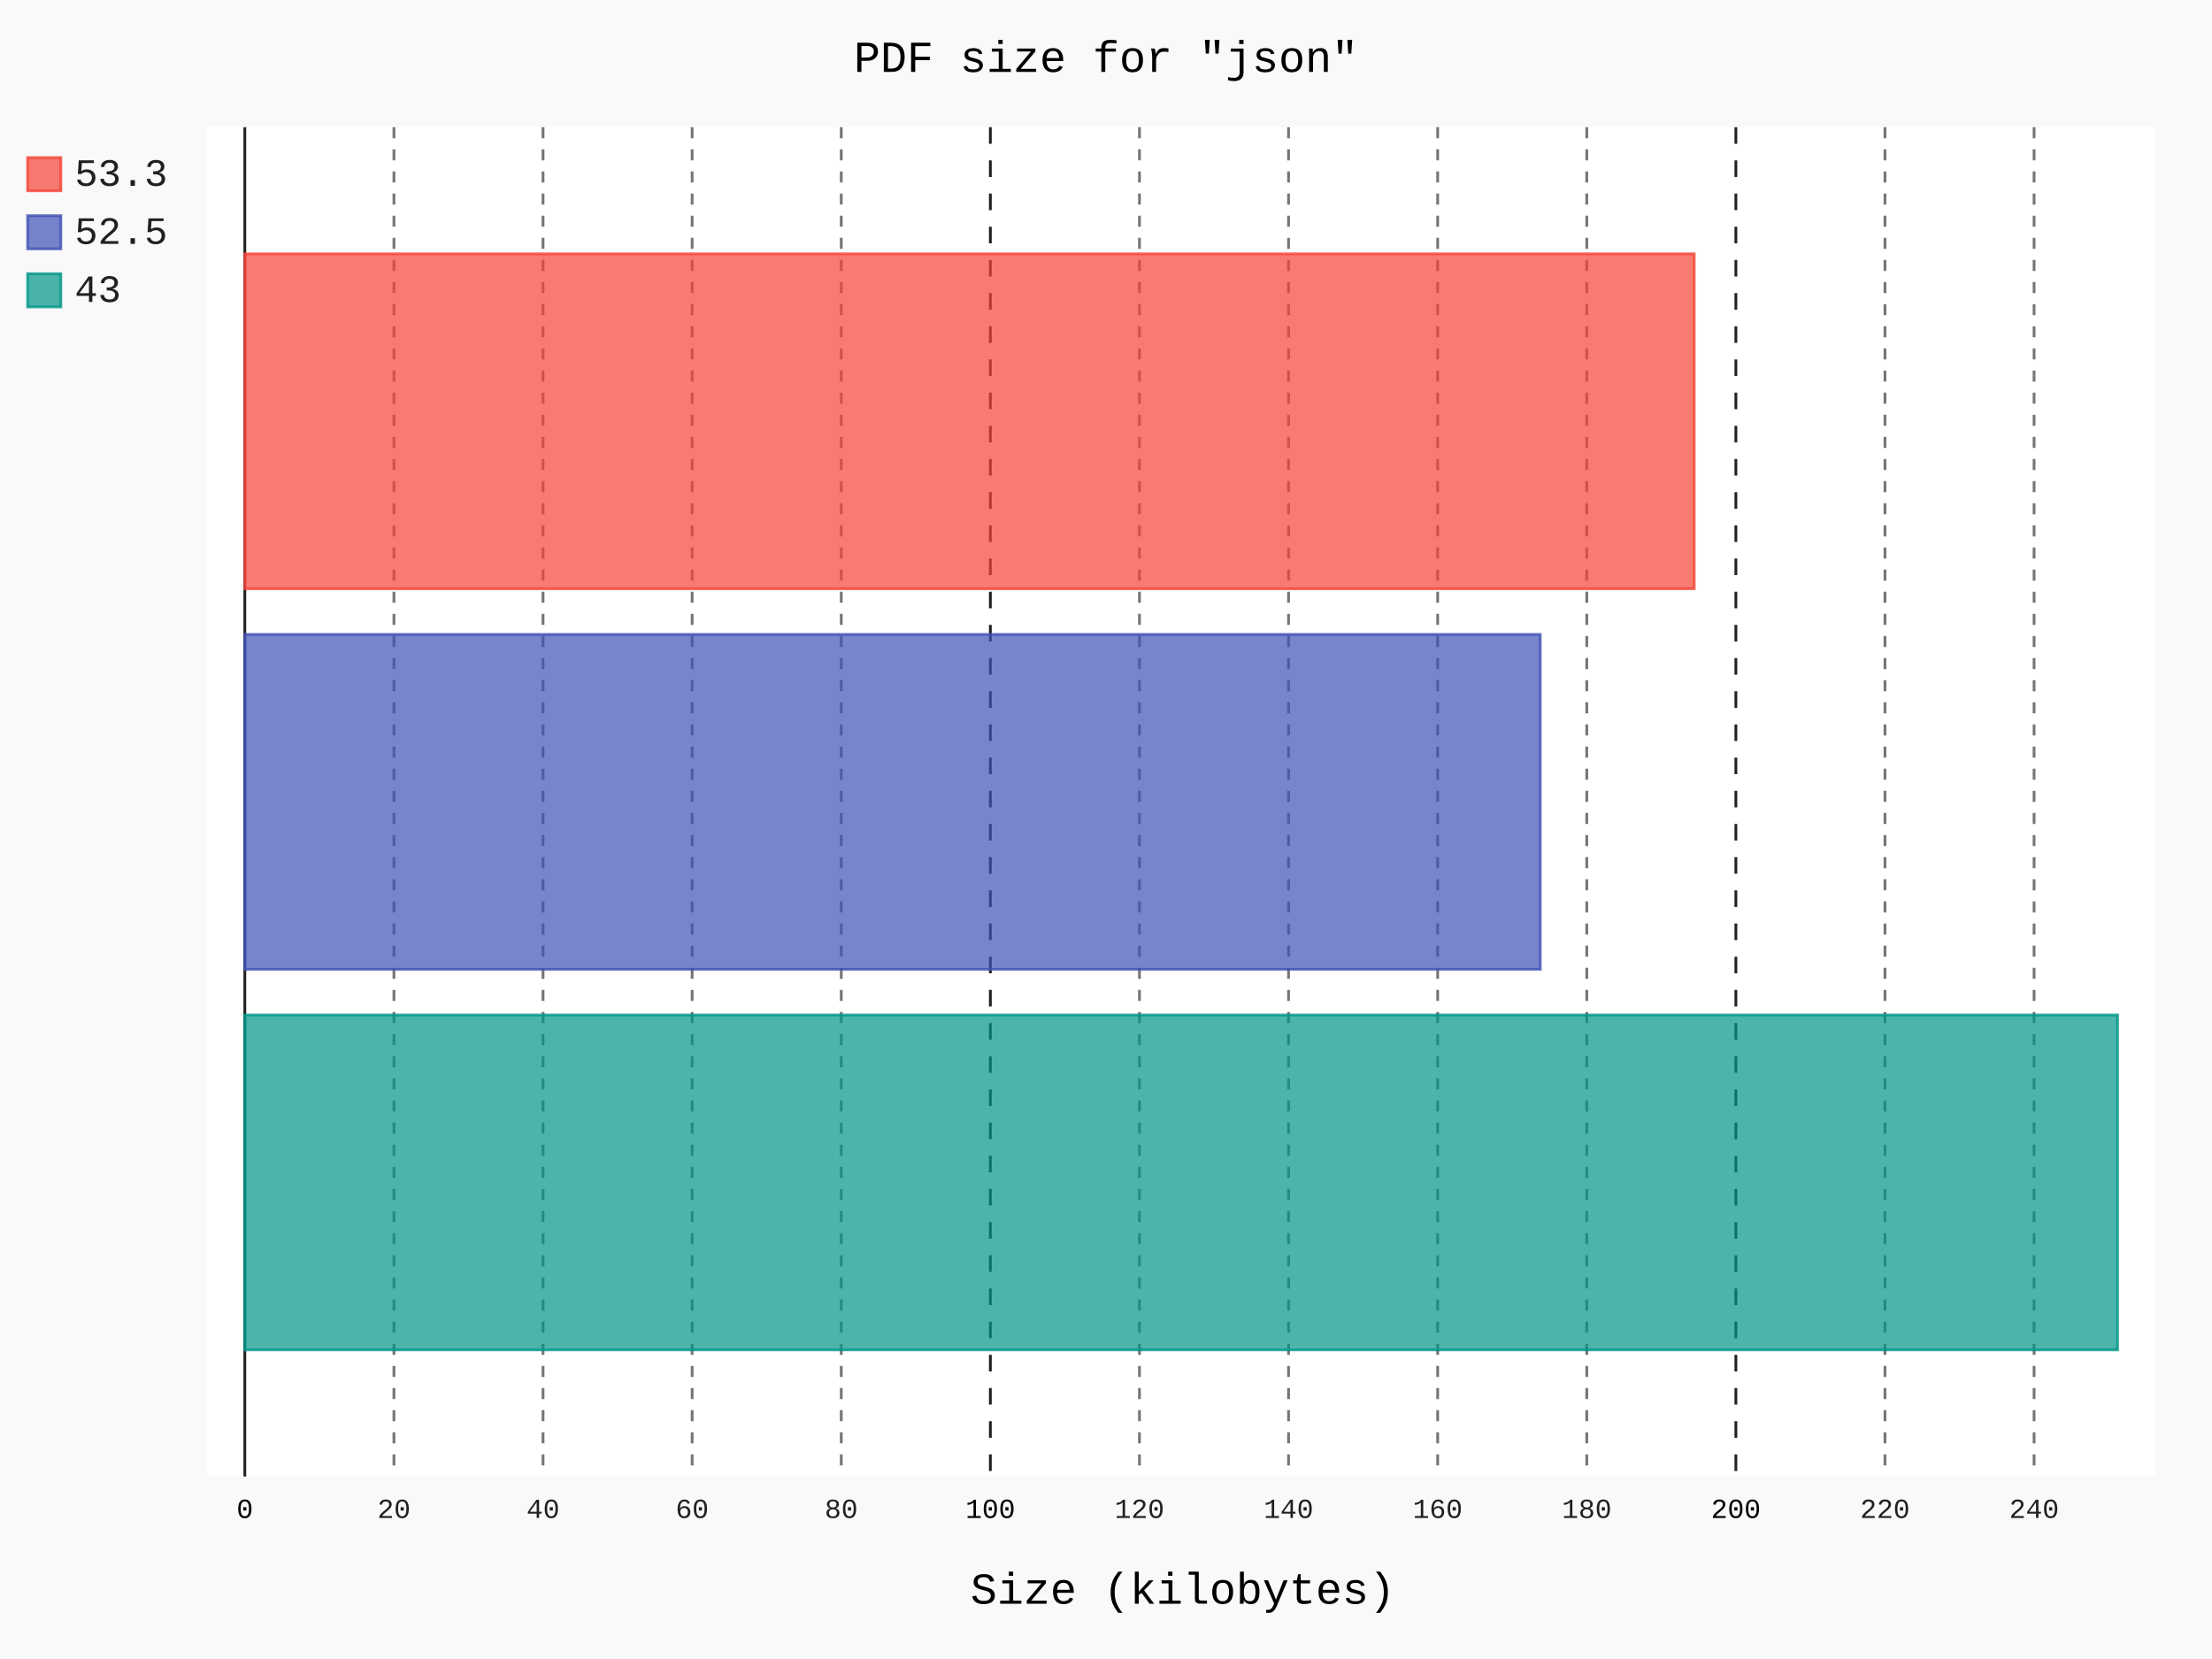
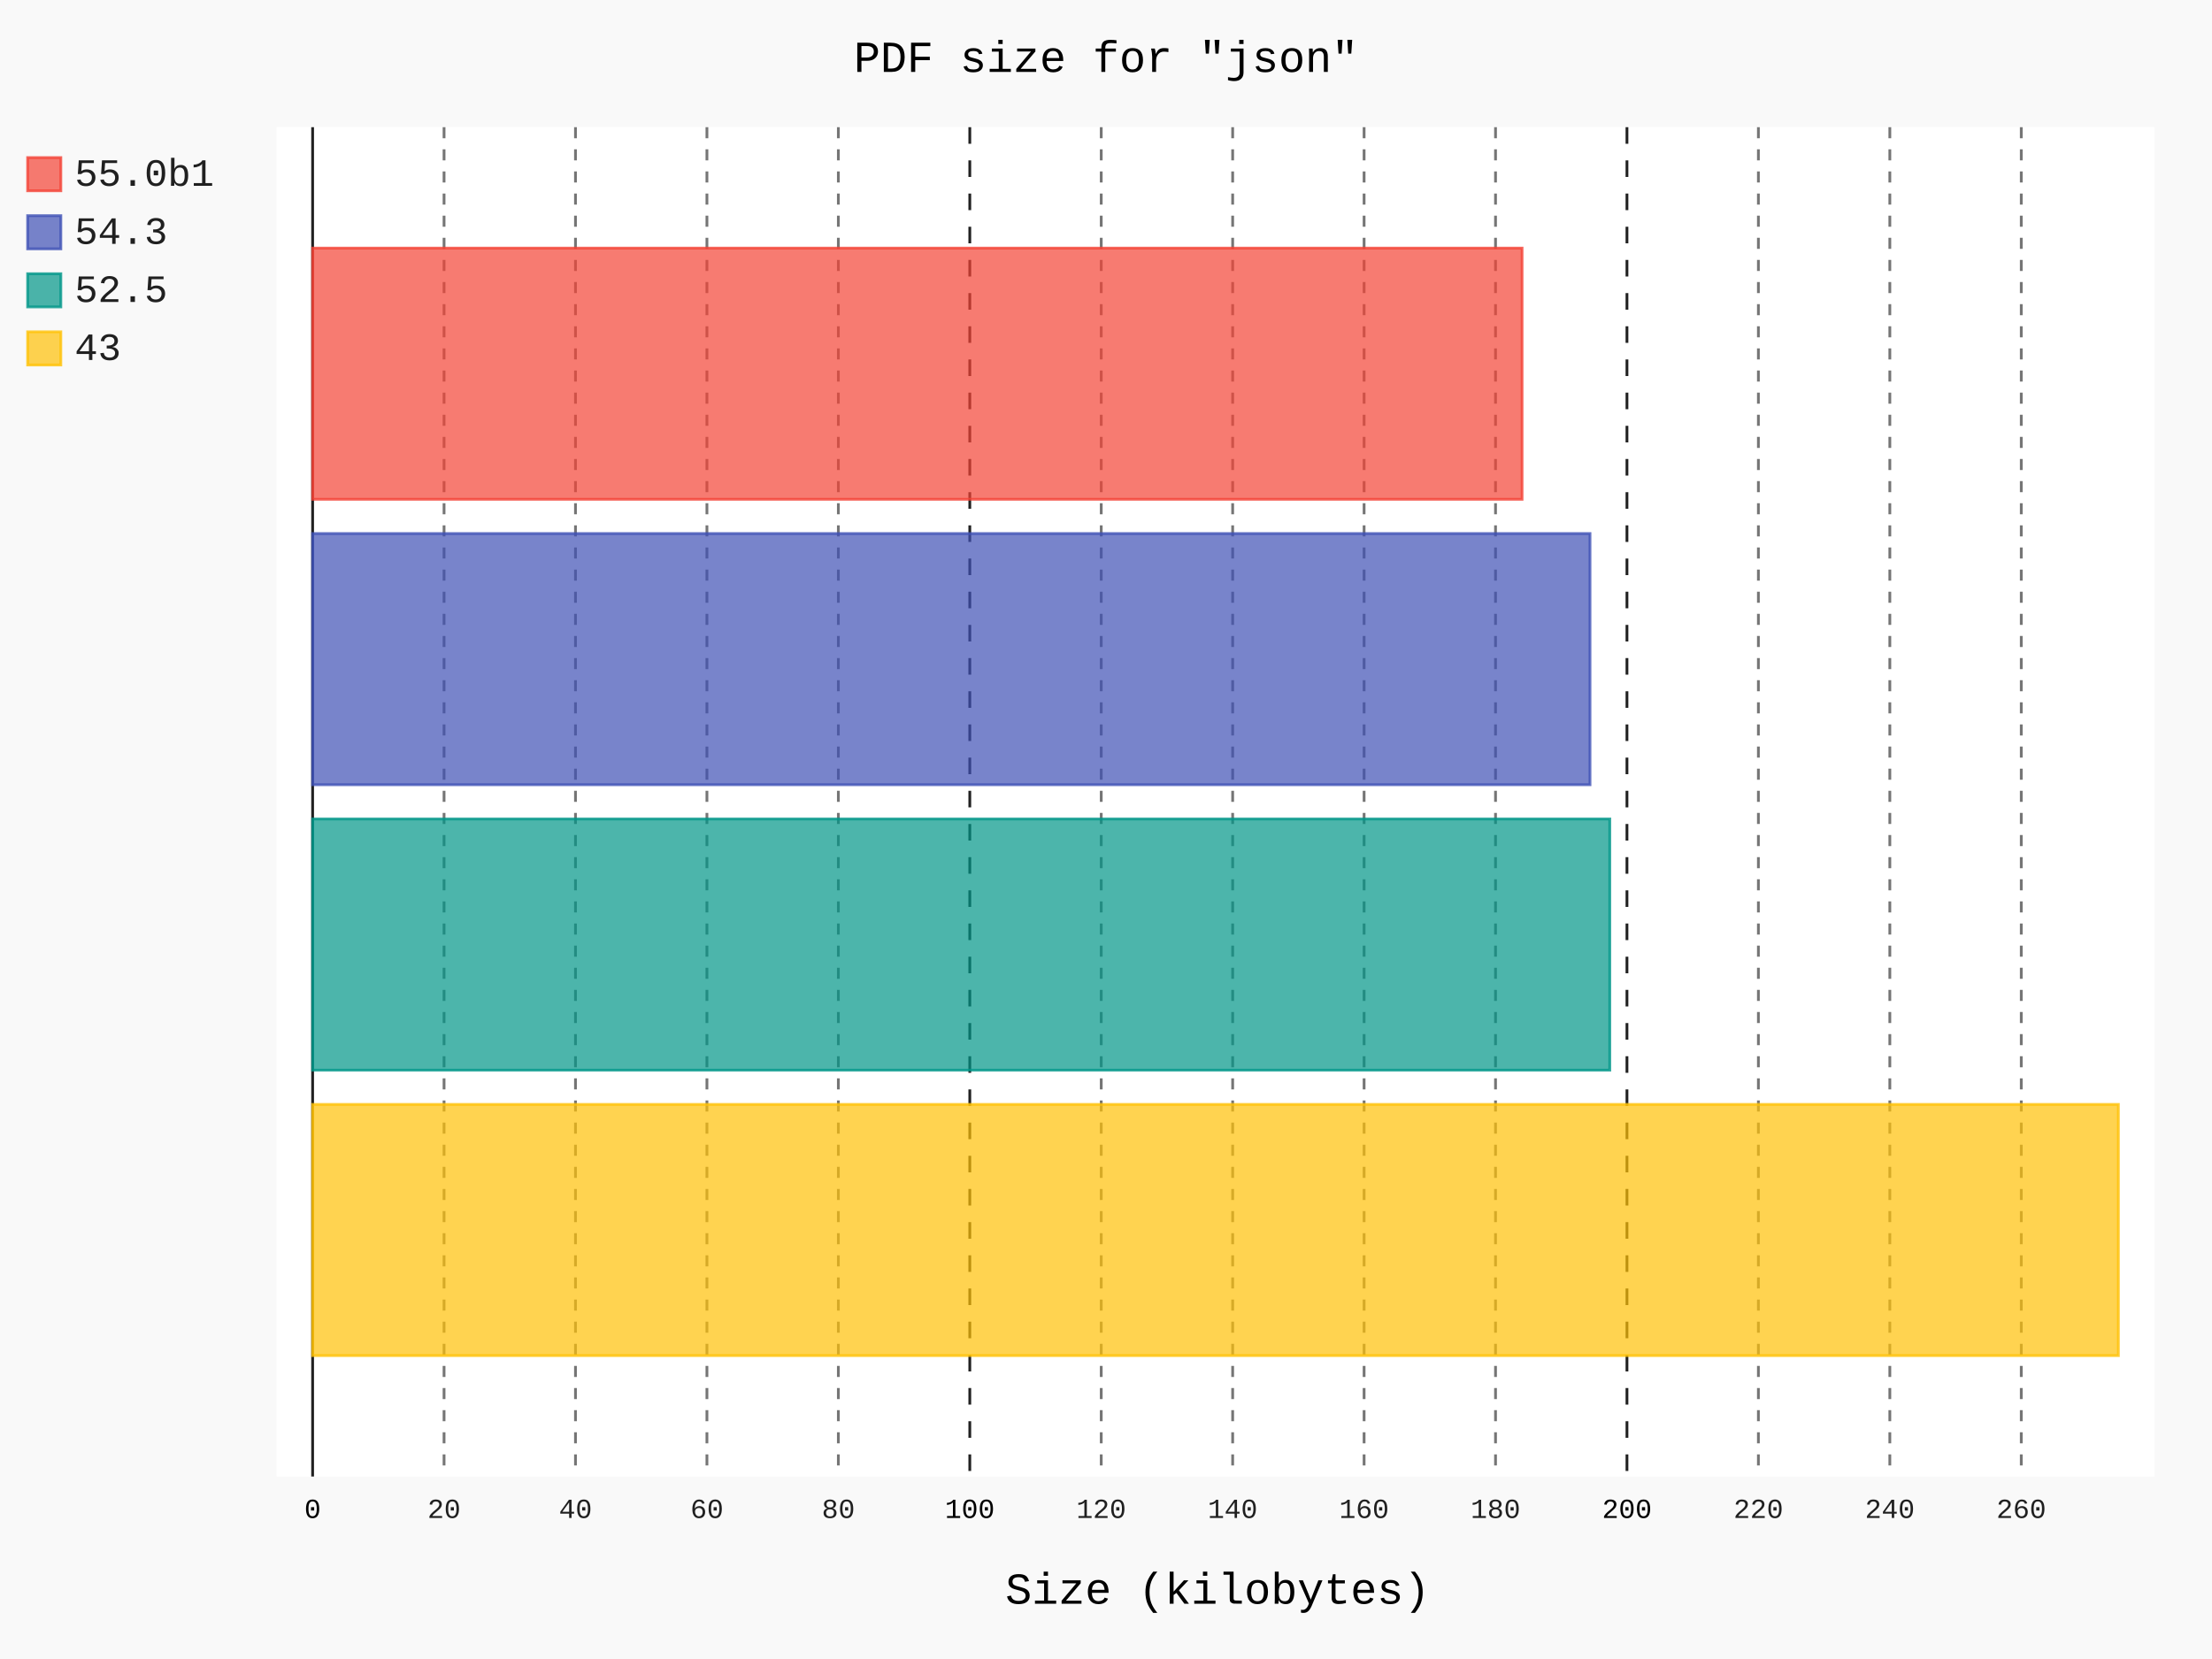
- <svg xmlns="http://www.w3.org/2000/svg" id="chart-568a0cf6-7525-4554-af8f-45d8f947f5f4" class="pygal-chart" viewBox="0 0 800 600">
+ <svg xmlns="http://www.w3.org/2000/svg" id="chart-40ece395-c2b2-4420-a34f-f8a64e4d8a01" class="pygal-chart" viewBox="0 0 800 600">
  <defs>
-     <style type="text/css">#chart-568a0cf6-7525-4554-af8f-45d8f947f5f4{-webkit-user-select:none;-webkit-font-smoothing:antialiased;font-family:Consolas,"Liberation Mono",Menlo,Courier,monospace}#chart-568a0cf6-7525-4554-af8f-45d8f947f5f4 .title{font-family:Consolas,"Liberation Mono",Menlo,Courier,monospace;font-size:16px}#chart-568a0cf6-7525-4554-af8f-45d8f947f5f4 .legends .legend text{font-family:Consolas,"Liberation Mono",Menlo,Courier,monospace;font-size:14px}#chart-568a0cf6-7525-4554-af8f-45d8f947f5f4 .axis text{font-family:Consolas,"Liberation Mono",Menlo,Courier,monospace;font-size:10px}#chart-568a0cf6-7525-4554-af8f-45d8f947f5f4 .axis text.major{font-family:Consolas,"Liberation Mono",Menlo,Courier,monospace;font-size:10px}#chart-568a0cf6-7525-4554-af8f-45d8f947f5f4 .text-overlay text.value{font-family:Consolas,"Liberation Mono",Menlo,Courier,monospace;font-size:16px}#chart-568a0cf6-7525-4554-af8f-45d8f947f5f4 .text-overlay text.label{font-family:Consolas,"Liberation Mono",Menlo,Courier,monospace;font-size:10px}#chart-568a0cf6-7525-4554-af8f-45d8f947f5f4 .tooltip{font-family:Consolas,"Liberation Mono",Menlo,Courier,monospace;font-size:14px}#chart-568a0cf6-7525-4554-af8f-45d8f947f5f4 text.no_data{font-family:Consolas,"Liberation Mono",Menlo,Courier,monospace;font-size:64px}
- #chart-568a0cf6-7525-4554-af8f-45d8f947f5f4{background-color:rgba(249,249,249,1)}#chart-568a0cf6-7525-4554-af8f-45d8f947f5f4 path,#chart-568a0cf6-7525-4554-af8f-45d8f947f5f4 line,#chart-568a0cf6-7525-4554-af8f-45d8f947f5f4 rect,#chart-568a0cf6-7525-4554-af8f-45d8f947f5f4 circle{-webkit-transition:150ms;-moz-transition:150ms;transition:150ms}#chart-568a0cf6-7525-4554-af8f-45d8f947f5f4 .graph &gt; .background{fill:rgba(249,249,249,1)}#chart-568a0cf6-7525-4554-af8f-45d8f947f5f4 .plot &gt; .background{fill:rgba(255,255,255,1)}#chart-568a0cf6-7525-4554-af8f-45d8f947f5f4 .graph{fill:rgba(0,0,0,.87)}#chart-568a0cf6-7525-4554-af8f-45d8f947f5f4 text.no_data{fill:rgba(0,0,0,1)}#chart-568a0cf6-7525-4554-af8f-45d8f947f5f4 .title{fill:rgba(0,0,0,1)}#chart-568a0cf6-7525-4554-af8f-45d8f947f5f4 .legends .legend text{fill:rgba(0,0,0,.87)}#chart-568a0cf6-7525-4554-af8f-45d8f947f5f4 .legends .legend:hover text{fill:rgba(0,0,0,1)}#chart-568a0cf6-7525-4554-af8f-45d8f947f5f4 .axis .line{stroke:rgba(0,0,0,1)}#chart-568a0cf6-7525-4554-af8f-45d8f947f5f4 .axis .guide.line{stroke:rgba(0,0,0,.54)}#chart-568a0cf6-7525-4554-af8f-45d8f947f5f4 .axis .major.line{stroke:rgba(0,0,0,.87)}#chart-568a0cf6-7525-4554-af8f-45d8f947f5f4 .axis text.major{fill:rgba(0,0,0,1)}#chart-568a0cf6-7525-4554-af8f-45d8f947f5f4 .axis.y .guides:hover .guide.line,#chart-568a0cf6-7525-4554-af8f-45d8f947f5f4 .line-graph .axis.x .guides:hover .guide.line,#chart-568a0cf6-7525-4554-af8f-45d8f947f5f4 .stackedline-graph .axis.x .guides:hover .guide.line,#chart-568a0cf6-7525-4554-af8f-45d8f947f5f4 .xy-graph .axis.x .guides:hover .guide.line{stroke:rgba(0,0,0,1)}#chart-568a0cf6-7525-4554-af8f-45d8f947f5f4 .axis .guides:hover text{fill:rgba(0,0,0,1)}#chart-568a0cf6-7525-4554-af8f-45d8f947f5f4 .reactive{fill-opacity:.7;stroke-opacity:.8}#chart-568a0cf6-7525-4554-af8f-45d8f947f5f4 .ci{stroke:rgba(0,0,0,.87)}#chart-568a0cf6-7525-4554-af8f-45d8f947f5f4 .reactive.active,#chart-568a0cf6-7525-4554-af8f-45d8f947f5f4 .active .reactive{fill-opacity:.8;stroke-opacity:.9;stroke-width:4}#chart-568a0cf6-7525-4554-af8f-45d8f947f5f4 .ci .reactive.active{stroke-width:1.5}#chart-568a0cf6-7525-4554-af8f-45d8f947f5f4 .series text{fill:rgba(0,0,0,1)}#chart-568a0cf6-7525-4554-af8f-45d8f947f5f4 .tooltip rect{fill:rgba(255,255,255,1);stroke:rgba(0,0,0,1);-webkit-transition:opacity 150ms;-moz-transition:opacity 150ms;transition:opacity 150ms}#chart-568a0cf6-7525-4554-af8f-45d8f947f5f4 .tooltip .label{fill:rgba(0,0,0,.87)}#chart-568a0cf6-7525-4554-af8f-45d8f947f5f4 .tooltip .label{fill:rgba(0,0,0,.87)}#chart-568a0cf6-7525-4554-af8f-45d8f947f5f4 .tooltip .legend{font-size:.8em;fill:rgba(0,0,0,.54)}#chart-568a0cf6-7525-4554-af8f-45d8f947f5f4 .tooltip .x_label{font-size:.6em;fill:rgba(0,0,0,1)}#chart-568a0cf6-7525-4554-af8f-45d8f947f5f4 .tooltip .xlink{font-size:.5em;text-decoration:underline}#chart-568a0cf6-7525-4554-af8f-45d8f947f5f4 .tooltip .value{font-size:1.5em}#chart-568a0cf6-7525-4554-af8f-45d8f947f5f4 .bound{font-size:.5em}#chart-568a0cf6-7525-4554-af8f-45d8f947f5f4 .max-value{font-size:.75em;fill:rgba(0,0,0,.54)}#chart-568a0cf6-7525-4554-af8f-45d8f947f5f4 .map-element{fill:rgba(255,255,255,1);stroke:rgba(0,0,0,.54) !important}#chart-568a0cf6-7525-4554-af8f-45d8f947f5f4 .map-element .reactive{fill-opacity:inherit;stroke-opacity:inherit}#chart-568a0cf6-7525-4554-af8f-45d8f947f5f4 .color-0,#chart-568a0cf6-7525-4554-af8f-45d8f947f5f4 .color-0 a:visited{stroke:#F44336;fill:#F44336}#chart-568a0cf6-7525-4554-af8f-45d8f947f5f4 .color-1,#chart-568a0cf6-7525-4554-af8f-45d8f947f5f4 .color-1 a:visited{stroke:#3F51B5;fill:#3F51B5}#chart-568a0cf6-7525-4554-af8f-45d8f947f5f4 .color-2,#chart-568a0cf6-7525-4554-af8f-45d8f947f5f4 .color-2 a:visited{stroke:#009688;fill:#009688}#chart-568a0cf6-7525-4554-af8f-45d8f947f5f4 .text-overlay .color-0 text{fill:black}#chart-568a0cf6-7525-4554-af8f-45d8f947f5f4 .text-overlay .color-1 text{fill:black}#chart-568a0cf6-7525-4554-af8f-45d8f947f5f4 .text-overlay .color-2 text{fill:black}
- #chart-568a0cf6-7525-4554-af8f-45d8f947f5f4 text.no_data{text-anchor:middle}#chart-568a0cf6-7525-4554-af8f-45d8f947f5f4 .guide.line{fill:none}#chart-568a0cf6-7525-4554-af8f-45d8f947f5f4 .centered{text-anchor:middle}#chart-568a0cf6-7525-4554-af8f-45d8f947f5f4 .title{text-anchor:middle}#chart-568a0cf6-7525-4554-af8f-45d8f947f5f4 .legends .legend text{fill-opacity:1}#chart-568a0cf6-7525-4554-af8f-45d8f947f5f4 .axis.x text{text-anchor:middle}#chart-568a0cf6-7525-4554-af8f-45d8f947f5f4 .axis.x:not(.web) text[transform]{text-anchor:start}#chart-568a0cf6-7525-4554-af8f-45d8f947f5f4 .axis.x:not(.web) text[transform].backwards{text-anchor:end}#chart-568a0cf6-7525-4554-af8f-45d8f947f5f4 .axis.y text{text-anchor:end}#chart-568a0cf6-7525-4554-af8f-45d8f947f5f4 .axis.y text[transform].backwards{text-anchor:start}#chart-568a0cf6-7525-4554-af8f-45d8f947f5f4 .axis.y2 text{text-anchor:start}#chart-568a0cf6-7525-4554-af8f-45d8f947f5f4 .axis.y2 text[transform].backwards{text-anchor:end}#chart-568a0cf6-7525-4554-af8f-45d8f947f5f4 .axis .guide.line{stroke-dasharray:4,4}#chart-568a0cf6-7525-4554-af8f-45d8f947f5f4 .axis .major.guide.line{stroke-dasharray:6,6}#chart-568a0cf6-7525-4554-af8f-45d8f947f5f4 .horizontal .axis.y .guide.line,#chart-568a0cf6-7525-4554-af8f-45d8f947f5f4 .horizontal .axis.y2 .guide.line,#chart-568a0cf6-7525-4554-af8f-45d8f947f5f4 .vertical .axis.x .guide.line{opacity:0}#chart-568a0cf6-7525-4554-af8f-45d8f947f5f4 .horizontal .axis.always_show .guide.line,#chart-568a0cf6-7525-4554-af8f-45d8f947f5f4 .vertical .axis.always_show .guide.line{opacity:1 !important}#chart-568a0cf6-7525-4554-af8f-45d8f947f5f4 .axis.y .guides:hover .guide.line,#chart-568a0cf6-7525-4554-af8f-45d8f947f5f4 .axis.y2 .guides:hover .guide.line,#chart-568a0cf6-7525-4554-af8f-45d8f947f5f4 .axis.x .guides:hover .guide.line{opacity:1}#chart-568a0cf6-7525-4554-af8f-45d8f947f5f4 .axis .guides:hover text{opacity:1}#chart-568a0cf6-7525-4554-af8f-45d8f947f5f4 .nofill{fill:none}#chart-568a0cf6-7525-4554-af8f-45d8f947f5f4 .subtle-fill{fill-opacity:.2}#chart-568a0cf6-7525-4554-af8f-45d8f947f5f4 .dot{stroke-width:1px;fill-opacity:1}#chart-568a0cf6-7525-4554-af8f-45d8f947f5f4 .dot.active{stroke-width:5px}#chart-568a0cf6-7525-4554-af8f-45d8f947f5f4 .dot.negative{fill:transparent}#chart-568a0cf6-7525-4554-af8f-45d8f947f5f4 text,#chart-568a0cf6-7525-4554-af8f-45d8f947f5f4 tspan{stroke:none !important}#chart-568a0cf6-7525-4554-af8f-45d8f947f5f4 .series text.active{opacity:1}#chart-568a0cf6-7525-4554-af8f-45d8f947f5f4 .tooltip rect{fill-opacity:.95;stroke-width:.5}#chart-568a0cf6-7525-4554-af8f-45d8f947f5f4 .tooltip text{fill-opacity:1}#chart-568a0cf6-7525-4554-af8f-45d8f947f5f4 .showable{visibility:hidden}#chart-568a0cf6-7525-4554-af8f-45d8f947f5f4 .showable.shown{visibility:visible}#chart-568a0cf6-7525-4554-af8f-45d8f947f5f4 .gauge-background{fill:rgba(229,229,229,1);stroke:none}#chart-568a0cf6-7525-4554-af8f-45d8f947f5f4 .bg-lines{stroke:rgba(249,249,249,1);stroke-width:2px}</style>
+     <style type="text/css">#chart-40ece395-c2b2-4420-a34f-f8a64e4d8a01{-webkit-user-select:none;-webkit-font-smoothing:antialiased;font-family:Consolas,"Liberation Mono",Menlo,Courier,monospace}#chart-40ece395-c2b2-4420-a34f-f8a64e4d8a01 .title{font-family:Consolas,"Liberation Mono",Menlo,Courier,monospace;font-size:16px}#chart-40ece395-c2b2-4420-a34f-f8a64e4d8a01 .legends .legend text{font-family:Consolas,"Liberation Mono",Menlo,Courier,monospace;font-size:14px}#chart-40ece395-c2b2-4420-a34f-f8a64e4d8a01 .axis text{font-family:Consolas,"Liberation Mono",Menlo,Courier,monospace;font-size:10px}#chart-40ece395-c2b2-4420-a34f-f8a64e4d8a01 .axis text.major{font-family:Consolas,"Liberation Mono",Menlo,Courier,monospace;font-size:10px}#chart-40ece395-c2b2-4420-a34f-f8a64e4d8a01 .text-overlay text.value{font-family:Consolas,"Liberation Mono",Menlo,Courier,monospace;font-size:16px}#chart-40ece395-c2b2-4420-a34f-f8a64e4d8a01 .text-overlay text.label{font-family:Consolas,"Liberation Mono",Menlo,Courier,monospace;font-size:10px}#chart-40ece395-c2b2-4420-a34f-f8a64e4d8a01 .tooltip{font-family:Consolas,"Liberation Mono",Menlo,Courier,monospace;font-size:14px}#chart-40ece395-c2b2-4420-a34f-f8a64e4d8a01 text.no_data{font-family:Consolas,"Liberation Mono",Menlo,Courier,monospace;font-size:64px}
+ #chart-40ece395-c2b2-4420-a34f-f8a64e4d8a01{background-color:rgba(249,249,249,1)}#chart-40ece395-c2b2-4420-a34f-f8a64e4d8a01 path,#chart-40ece395-c2b2-4420-a34f-f8a64e4d8a01 line,#chart-40ece395-c2b2-4420-a34f-f8a64e4d8a01 rect,#chart-40ece395-c2b2-4420-a34f-f8a64e4d8a01 circle{-webkit-transition:150ms;-moz-transition:150ms;transition:150ms}#chart-40ece395-c2b2-4420-a34f-f8a64e4d8a01 .graph &gt; .background{fill:rgba(249,249,249,1)}#chart-40ece395-c2b2-4420-a34f-f8a64e4d8a01 .plot &gt; .background{fill:rgba(255,255,255,1)}#chart-40ece395-c2b2-4420-a34f-f8a64e4d8a01 .graph{fill:rgba(0,0,0,.87)}#chart-40ece395-c2b2-4420-a34f-f8a64e4d8a01 text.no_data{fill:rgba(0,0,0,1)}#chart-40ece395-c2b2-4420-a34f-f8a64e4d8a01 .title{fill:rgba(0,0,0,1)}#chart-40ece395-c2b2-4420-a34f-f8a64e4d8a01 .legends .legend text{fill:rgba(0,0,0,.87)}#chart-40ece395-c2b2-4420-a34f-f8a64e4d8a01 .legends .legend:hover text{fill:rgba(0,0,0,1)}#chart-40ece395-c2b2-4420-a34f-f8a64e4d8a01 .axis .line{stroke:rgba(0,0,0,1)}#chart-40ece395-c2b2-4420-a34f-f8a64e4d8a01 .axis .guide.line{stroke:rgba(0,0,0,.54)}#chart-40ece395-c2b2-4420-a34f-f8a64e4d8a01 .axis .major.line{stroke:rgba(0,0,0,.87)}#chart-40ece395-c2b2-4420-a34f-f8a64e4d8a01 .axis text.major{fill:rgba(0,0,0,1)}#chart-40ece395-c2b2-4420-a34f-f8a64e4d8a01 .axis.y .guides:hover .guide.line,#chart-40ece395-c2b2-4420-a34f-f8a64e4d8a01 .line-graph .axis.x .guides:hover .guide.line,#chart-40ece395-c2b2-4420-a34f-f8a64e4d8a01 .stackedline-graph .axis.x .guides:hover .guide.line,#chart-40ece395-c2b2-4420-a34f-f8a64e4d8a01 .xy-graph .axis.x .guides:hover .guide.line{stroke:rgba(0,0,0,1)}#chart-40ece395-c2b2-4420-a34f-f8a64e4d8a01 .axis .guides:hover text{fill:rgba(0,0,0,1)}#chart-40ece395-c2b2-4420-a34f-f8a64e4d8a01 .reactive{fill-opacity:.7;stroke-opacity:.8}#chart-40ece395-c2b2-4420-a34f-f8a64e4d8a01 .ci{stroke:rgba(0,0,0,.87)}#chart-40ece395-c2b2-4420-a34f-f8a64e4d8a01 .reactive.active,#chart-40ece395-c2b2-4420-a34f-f8a64e4d8a01 .active .reactive{fill-opacity:.8;stroke-opacity:.9;stroke-width:4}#chart-40ece395-c2b2-4420-a34f-f8a64e4d8a01 .ci .reactive.active{stroke-width:1.5}#chart-40ece395-c2b2-4420-a34f-f8a64e4d8a01 .series text{fill:rgba(0,0,0,1)}#chart-40ece395-c2b2-4420-a34f-f8a64e4d8a01 .tooltip rect{fill:rgba(255,255,255,1);stroke:rgba(0,0,0,1);-webkit-transition:opacity 150ms;-moz-transition:opacity 150ms;transition:opacity 150ms}#chart-40ece395-c2b2-4420-a34f-f8a64e4d8a01 .tooltip .label{fill:rgba(0,0,0,.87)}#chart-40ece395-c2b2-4420-a34f-f8a64e4d8a01 .tooltip .label{fill:rgba(0,0,0,.87)}#chart-40ece395-c2b2-4420-a34f-f8a64e4d8a01 .tooltip .legend{font-size:.8em;fill:rgba(0,0,0,.54)}#chart-40ece395-c2b2-4420-a34f-f8a64e4d8a01 .tooltip .x_label{font-size:.6em;fill:rgba(0,0,0,1)}#chart-40ece395-c2b2-4420-a34f-f8a64e4d8a01 .tooltip .xlink{font-size:.5em;text-decoration:underline}#chart-40ece395-c2b2-4420-a34f-f8a64e4d8a01 .tooltip .value{font-size:1.5em}#chart-40ece395-c2b2-4420-a34f-f8a64e4d8a01 .bound{font-size:.5em}#chart-40ece395-c2b2-4420-a34f-f8a64e4d8a01 .max-value{font-size:.75em;fill:rgba(0,0,0,.54)}#chart-40ece395-c2b2-4420-a34f-f8a64e4d8a01 .map-element{fill:rgba(255,255,255,1);stroke:rgba(0,0,0,.54) !important}#chart-40ece395-c2b2-4420-a34f-f8a64e4d8a01 .map-element .reactive{fill-opacity:inherit;stroke-opacity:inherit}#chart-40ece395-c2b2-4420-a34f-f8a64e4d8a01 .color-0,#chart-40ece395-c2b2-4420-a34f-f8a64e4d8a01 .color-0 a:visited{stroke:#F44336;fill:#F44336}#chart-40ece395-c2b2-4420-a34f-f8a64e4d8a01 .color-1,#chart-40ece395-c2b2-4420-a34f-f8a64e4d8a01 .color-1 a:visited{stroke:#3F51B5;fill:#3F51B5}#chart-40ece395-c2b2-4420-a34f-f8a64e4d8a01 .color-2,#chart-40ece395-c2b2-4420-a34f-f8a64e4d8a01 .color-2 a:visited{stroke:#009688;fill:#009688}#chart-40ece395-c2b2-4420-a34f-f8a64e4d8a01 .color-3,#chart-40ece395-c2b2-4420-a34f-f8a64e4d8a01 .color-3 a:visited{stroke:#FFC107;fill:#FFC107}#chart-40ece395-c2b2-4420-a34f-f8a64e4d8a01 .text-overlay .color-0 text{fill:black}#chart-40ece395-c2b2-4420-a34f-f8a64e4d8a01 .text-overlay .color-1 text{fill:black}#chart-40ece395-c2b2-4420-a34f-f8a64e4d8a01 .text-overlay .color-2 text{fill:black}#chart-40ece395-c2b2-4420-a34f-f8a64e4d8a01 .text-overlay .color-3 text{fill:black}
+ #chart-40ece395-c2b2-4420-a34f-f8a64e4d8a01 text.no_data{text-anchor:middle}#chart-40ece395-c2b2-4420-a34f-f8a64e4d8a01 .guide.line{fill:none}#chart-40ece395-c2b2-4420-a34f-f8a64e4d8a01 .centered{text-anchor:middle}#chart-40ece395-c2b2-4420-a34f-f8a64e4d8a01 .title{text-anchor:middle}#chart-40ece395-c2b2-4420-a34f-f8a64e4d8a01 .legends .legend text{fill-opacity:1}#chart-40ece395-c2b2-4420-a34f-f8a64e4d8a01 .axis.x text{text-anchor:middle}#chart-40ece395-c2b2-4420-a34f-f8a64e4d8a01 .axis.x:not(.web) text[transform]{text-anchor:start}#chart-40ece395-c2b2-4420-a34f-f8a64e4d8a01 .axis.x:not(.web) text[transform].backwards{text-anchor:end}#chart-40ece395-c2b2-4420-a34f-f8a64e4d8a01 .axis.y text{text-anchor:end}#chart-40ece395-c2b2-4420-a34f-f8a64e4d8a01 .axis.y text[transform].backwards{text-anchor:start}#chart-40ece395-c2b2-4420-a34f-f8a64e4d8a01 .axis.y2 text{text-anchor:start}#chart-40ece395-c2b2-4420-a34f-f8a64e4d8a01 .axis.y2 text[transform].backwards{text-anchor:end}#chart-40ece395-c2b2-4420-a34f-f8a64e4d8a01 .axis .guide.line{stroke-dasharray:4,4}#chart-40ece395-c2b2-4420-a34f-f8a64e4d8a01 .axis .major.guide.line{stroke-dasharray:6,6}#chart-40ece395-c2b2-4420-a34f-f8a64e4d8a01 .horizontal .axis.y .guide.line,#chart-40ece395-c2b2-4420-a34f-f8a64e4d8a01 .horizontal .axis.y2 .guide.line,#chart-40ece395-c2b2-4420-a34f-f8a64e4d8a01 .vertical .axis.x .guide.line{opacity:0}#chart-40ece395-c2b2-4420-a34f-f8a64e4d8a01 .horizontal .axis.always_show .guide.line,#chart-40ece395-c2b2-4420-a34f-f8a64e4d8a01 .vertical .axis.always_show .guide.line{opacity:1 !important}#chart-40ece395-c2b2-4420-a34f-f8a64e4d8a01 .axis.y .guides:hover .guide.line,#chart-40ece395-c2b2-4420-a34f-f8a64e4d8a01 .axis.y2 .guides:hover .guide.line,#chart-40ece395-c2b2-4420-a34f-f8a64e4d8a01 .axis.x .guides:hover .guide.line{opacity:1}#chart-40ece395-c2b2-4420-a34f-f8a64e4d8a01 .axis .guides:hover text{opacity:1}#chart-40ece395-c2b2-4420-a34f-f8a64e4d8a01 .nofill{fill:none}#chart-40ece395-c2b2-4420-a34f-f8a64e4d8a01 .subtle-fill{fill-opacity:.2}#chart-40ece395-c2b2-4420-a34f-f8a64e4d8a01 .dot{stroke-width:1px;fill-opacity:1}#chart-40ece395-c2b2-4420-a34f-f8a64e4d8a01 .dot.active{stroke-width:5px}#chart-40ece395-c2b2-4420-a34f-f8a64e4d8a01 .dot.negative{fill:transparent}#chart-40ece395-c2b2-4420-a34f-f8a64e4d8a01 text,#chart-40ece395-c2b2-4420-a34f-f8a64e4d8a01 tspan{stroke:none !important}#chart-40ece395-c2b2-4420-a34f-f8a64e4d8a01 .series text.active{opacity:1}#chart-40ece395-c2b2-4420-a34f-f8a64e4d8a01 .tooltip rect{fill-opacity:.95;stroke-width:.5}#chart-40ece395-c2b2-4420-a34f-f8a64e4d8a01 .tooltip text{fill-opacity:1}#chart-40ece395-c2b2-4420-a34f-f8a64e4d8a01 .showable{visibility:hidden}#chart-40ece395-c2b2-4420-a34f-f8a64e4d8a01 .showable.shown{visibility:visible}#chart-40ece395-c2b2-4420-a34f-f8a64e4d8a01 .gauge-background{fill:rgba(229,229,229,1);stroke:none}#chart-40ece395-c2b2-4420-a34f-f8a64e4d8a01 .bg-lines{stroke:rgba(249,249,249,1);stroke-width:2px}</style>
  </defs>
  <g class="graph horizontalbar-graph horizontal">
    <rect x="0" y="0" width="800" height="600" class="background" />
-     <g transform="translate(75, 46)" class="plot">
-       <rect x="0" y="0" width="704.4" height="488" class="background" />
+     <g transform="translate(100, 46)" class="plot">
+       <rect x="0" y="0" width="679.2" height="488" class="background" />
      <g class="axis x always_show">
        <g class="guides">
-           <path d="M13.546 0 v488" class="axis major line" />
-           <text x="13.546" y="503.0" class="major">0</text>
+           <path d="M13.062 0 v488" class="axis major line" />
+           <text x="13.062" y="503.0" class="major">0</text>
        </g>
        <g class="guides">
-           <path d="M67.472 0 v488" class="guide line" />
-           <text x="67.472" y="503.0" class="">20</text>
+           <path d="M60.597 0 v488" class="guide line" />
+           <text x="60.597" y="503.0" class="">20</text>
        </g>
        <g class="guides">
-           <path d="M121.397 0 v488" class="guide line" />
-           <text x="121.397" y="503.0" class="">40</text>
+           <path d="M108.132 0 v488" class="guide line" />
+           <text x="108.132" y="503.0" class="">40</text>
        </g>
        <g class="guides">
-           <path d="M175.323 0 v488" class="guide line" />
-           <text x="175.323" y="503.0" class="">60</text>
+           <path d="M155.667 0 v488" class="guide line" />
+           <text x="155.667" y="503.0" class="">60</text>
        </g>
        <g class="guides">
-           <path d="M229.248 0 v488" class="guide line" />
-           <text x="229.248" y="503.0" class="">80</text>
+           <path d="M203.202 0 v488" class="guide line" />
+           <text x="203.202" y="503.0" class="">80</text>
        </g>
        <g class="guides">
-           <path d="M283.174 0 v488" class="major guide line" />
-           <text x="283.174" y="503.0" class="major">100</text>
+           <path d="M250.738 0 v488" class="major guide line" />
+           <text x="250.738" y="503.0" class="major">100</text>
        </g>
        <g class="guides">
-           <path d="M337.099 0 v488" class="guide line" />
-           <text x="337.099" y="503.0" class="">120</text>
+           <path d="M298.273 0 v488" class="guide line" />
+           <text x="298.273" y="503.0" class="">120</text>
        </g>
        <g class="guides">
-           <path d="M391.025 0 v488" class="guide line" />
-           <text x="391.025" y="503.0" class="">140</text>
+           <path d="M345.808 0 v488" class="guide line" />
+           <text x="345.808" y="503.0" class="">140</text>
        </g>
        <g class="guides">
-           <path d="M444.951 0 v488" class="guide line" />
-           <text x="444.951" y="503.0" class="">160</text>
+           <path d="M393.343 0 v488" class="guide line" />
+           <text x="393.343" y="503.0" class="">160</text>
        </g>
        <g class="guides">
-           <path d="M498.876 0 v488" class="guide line" />
-           <text x="498.876" y="503.0" class="">180</text>
+           <path d="M440.879 0 v488" class="guide line" />
+           <text x="440.879" y="503.0" class="">180</text>
        </g>
        <g class="guides">
-           <path d="M552.802 0 v488" class="major guide line" />
-           <text x="552.802" y="503.0" class="major">200</text>
+           <path d="M488.414 0 v488" class="major guide line" />
+           <text x="488.414" y="503.0" class="major">200</text>
        </g>
        <g class="guides">
-           <path d="M606.727 0 v488" class="guide line" />
-           <text x="606.727" y="503.0" class="">220</text>
+           <path d="M535.949 0 v488" class="guide line" />
+           <text x="535.949" y="503.0" class="">220</text>
        </g>
        <g class="guides">
-           <path d="M660.653 0 v488" class="guide line" />
-           <text x="660.653" y="503.0" class="">240</text>
+           <path d="M583.484 0 v488" class="guide line" />
+           <text x="583.484" y="503.0" class="">240</text>
+         </g>
+         <g class="guides">
+           <path d="M631.019 0 v488" class="guide line" />
+           <text x="631.019" y="503.0" class="">260</text>
+         </g>
+       </g>
+       <g class="series serie-3 color-3">
+         <g class="bars">
+           <g class="bar">
+             <rect x="13.062" y="353.425" rx="0" ry="0" width="653.077" height="90.843" class="rect reactive tooltip-trigger" />
+           </g>
        </g>
      </g>
      <g class="series serie-2 color-2">
        <g class="bars">
          <g class="bar">
-             <rect x="13.546" y="321.079" rx="0" ry="0" width="677.308" height="121.124" class="rect reactive tooltip-trigger" />
+             <rect x="13.062" y="250.194" rx="0" ry="0" width="469.139" height="90.843" class="rect reactive tooltip-trigger" />
          </g>
        </g>
      </g>
      <g class="series serie-1 color-1">
        <g class="bars">
          <g class="bar">
-             <rect x="13.546" y="183.438" rx="0" ry="0" width="468.503" height="121.124" class="rect reactive tooltip-trigger" />
+             <rect x="13.062" y="146.963" rx="0" ry="0" width="461.981" height="90.843" class="rect reactive tooltip-trigger" />
          </g>
        </g>
      </g>
      <g class="series serie-0 color-0">
        <g class="bars">
          <g class="bar">
-             <rect x="13.546" y="45.797" rx="0" ry="0" width="524.191" height="121.124" class="rect reactive tooltip-trigger" />
+             <rect x="13.062" y="43.732" rx="0" ry="0" width="437.414" height="90.843" class="rect reactive tooltip-trigger" />
          </g>
        </g>
      </g>
    </g>
    <g class="titles">
      <text x="400.0" y="26" class="title plot_title">PDF size for "json"</text>
-       <text x="427.8" y="580" class="title">Size (kilobytes)</text>
+       <text x="440.4" y="580" class="title">Size (kilobytes)</text>
    </g>
-     <g transform="translate(75, 46)" class="plot overlay">
+     <g transform="translate(100, 46)" class="plot overlay">
+       <g class="series serie-3 color-3" />
      <g class="series serie-2 color-2" />
      <g class="series serie-1 color-1" />
      <g class="series serie-0 color-0" />
    </g>
-     <g transform="translate(75, 46)" class="plot text-overlay">
+     <g transform="translate(100, 46)" class="plot text-overlay">
+       <g class="series serie-3 color-3" />
      <g class="series serie-2 color-2" />
      <g class="series serie-1 color-1" />
      <g class="series serie-0 color-0" />
    </g>
-     <g transform="translate(75, 46)" class="plot tooltip-overlay">
+     <g transform="translate(100, 46)" class="plot tooltip-overlay">
      <g transform="translate(0 0)" style="opacity: 0" class="tooltip">
        <rect rx="0" ry="0" width="0" height="0" class="tooltip-box" />
        <g class="text" />
      </g>
    </g>
    <g transform="translate(10, 56)" class="legends">
      <g id="activate-serie-0" class="legend reactive activate-serie">
        <rect x="0.0" y="1.0" width="12" height="12" class="color-0 reactive" />
-         <text x="17.0" y="11.2">53.3</text>
+         <text x="17.0" y="11.2">55.0b1</text>
      </g>
      <g id="activate-serie-1" class="legend reactive activate-serie">
        <rect x="0.0" y="22.0" width="12" height="12" class="color-1 reactive" />
-         <text x="17.0" y="32.2">52.5</text>
+         <text x="17.0" y="32.2">54.3</text>
      </g>
      <g id="activate-serie-2" class="legend reactive activate-serie">
        <rect x="0.0" y="43.0" width="12" height="12" class="color-2 reactive" />
-         <text x="17.0" y="53.2">43</text>
+         <text x="17.0" y="53.2">52.5</text>
+       </g>
+       <g id="activate-serie-3" class="legend reactive activate-serie">
+         <rect x="0.0" y="64.0" width="12" height="12" class="color-3 reactive" />
+         <text x="17.0" y="74.2">43</text>
      </g>
    </g>
    <g transform="translate(790, 56)" class="legends" />
  </g>
</svg>
